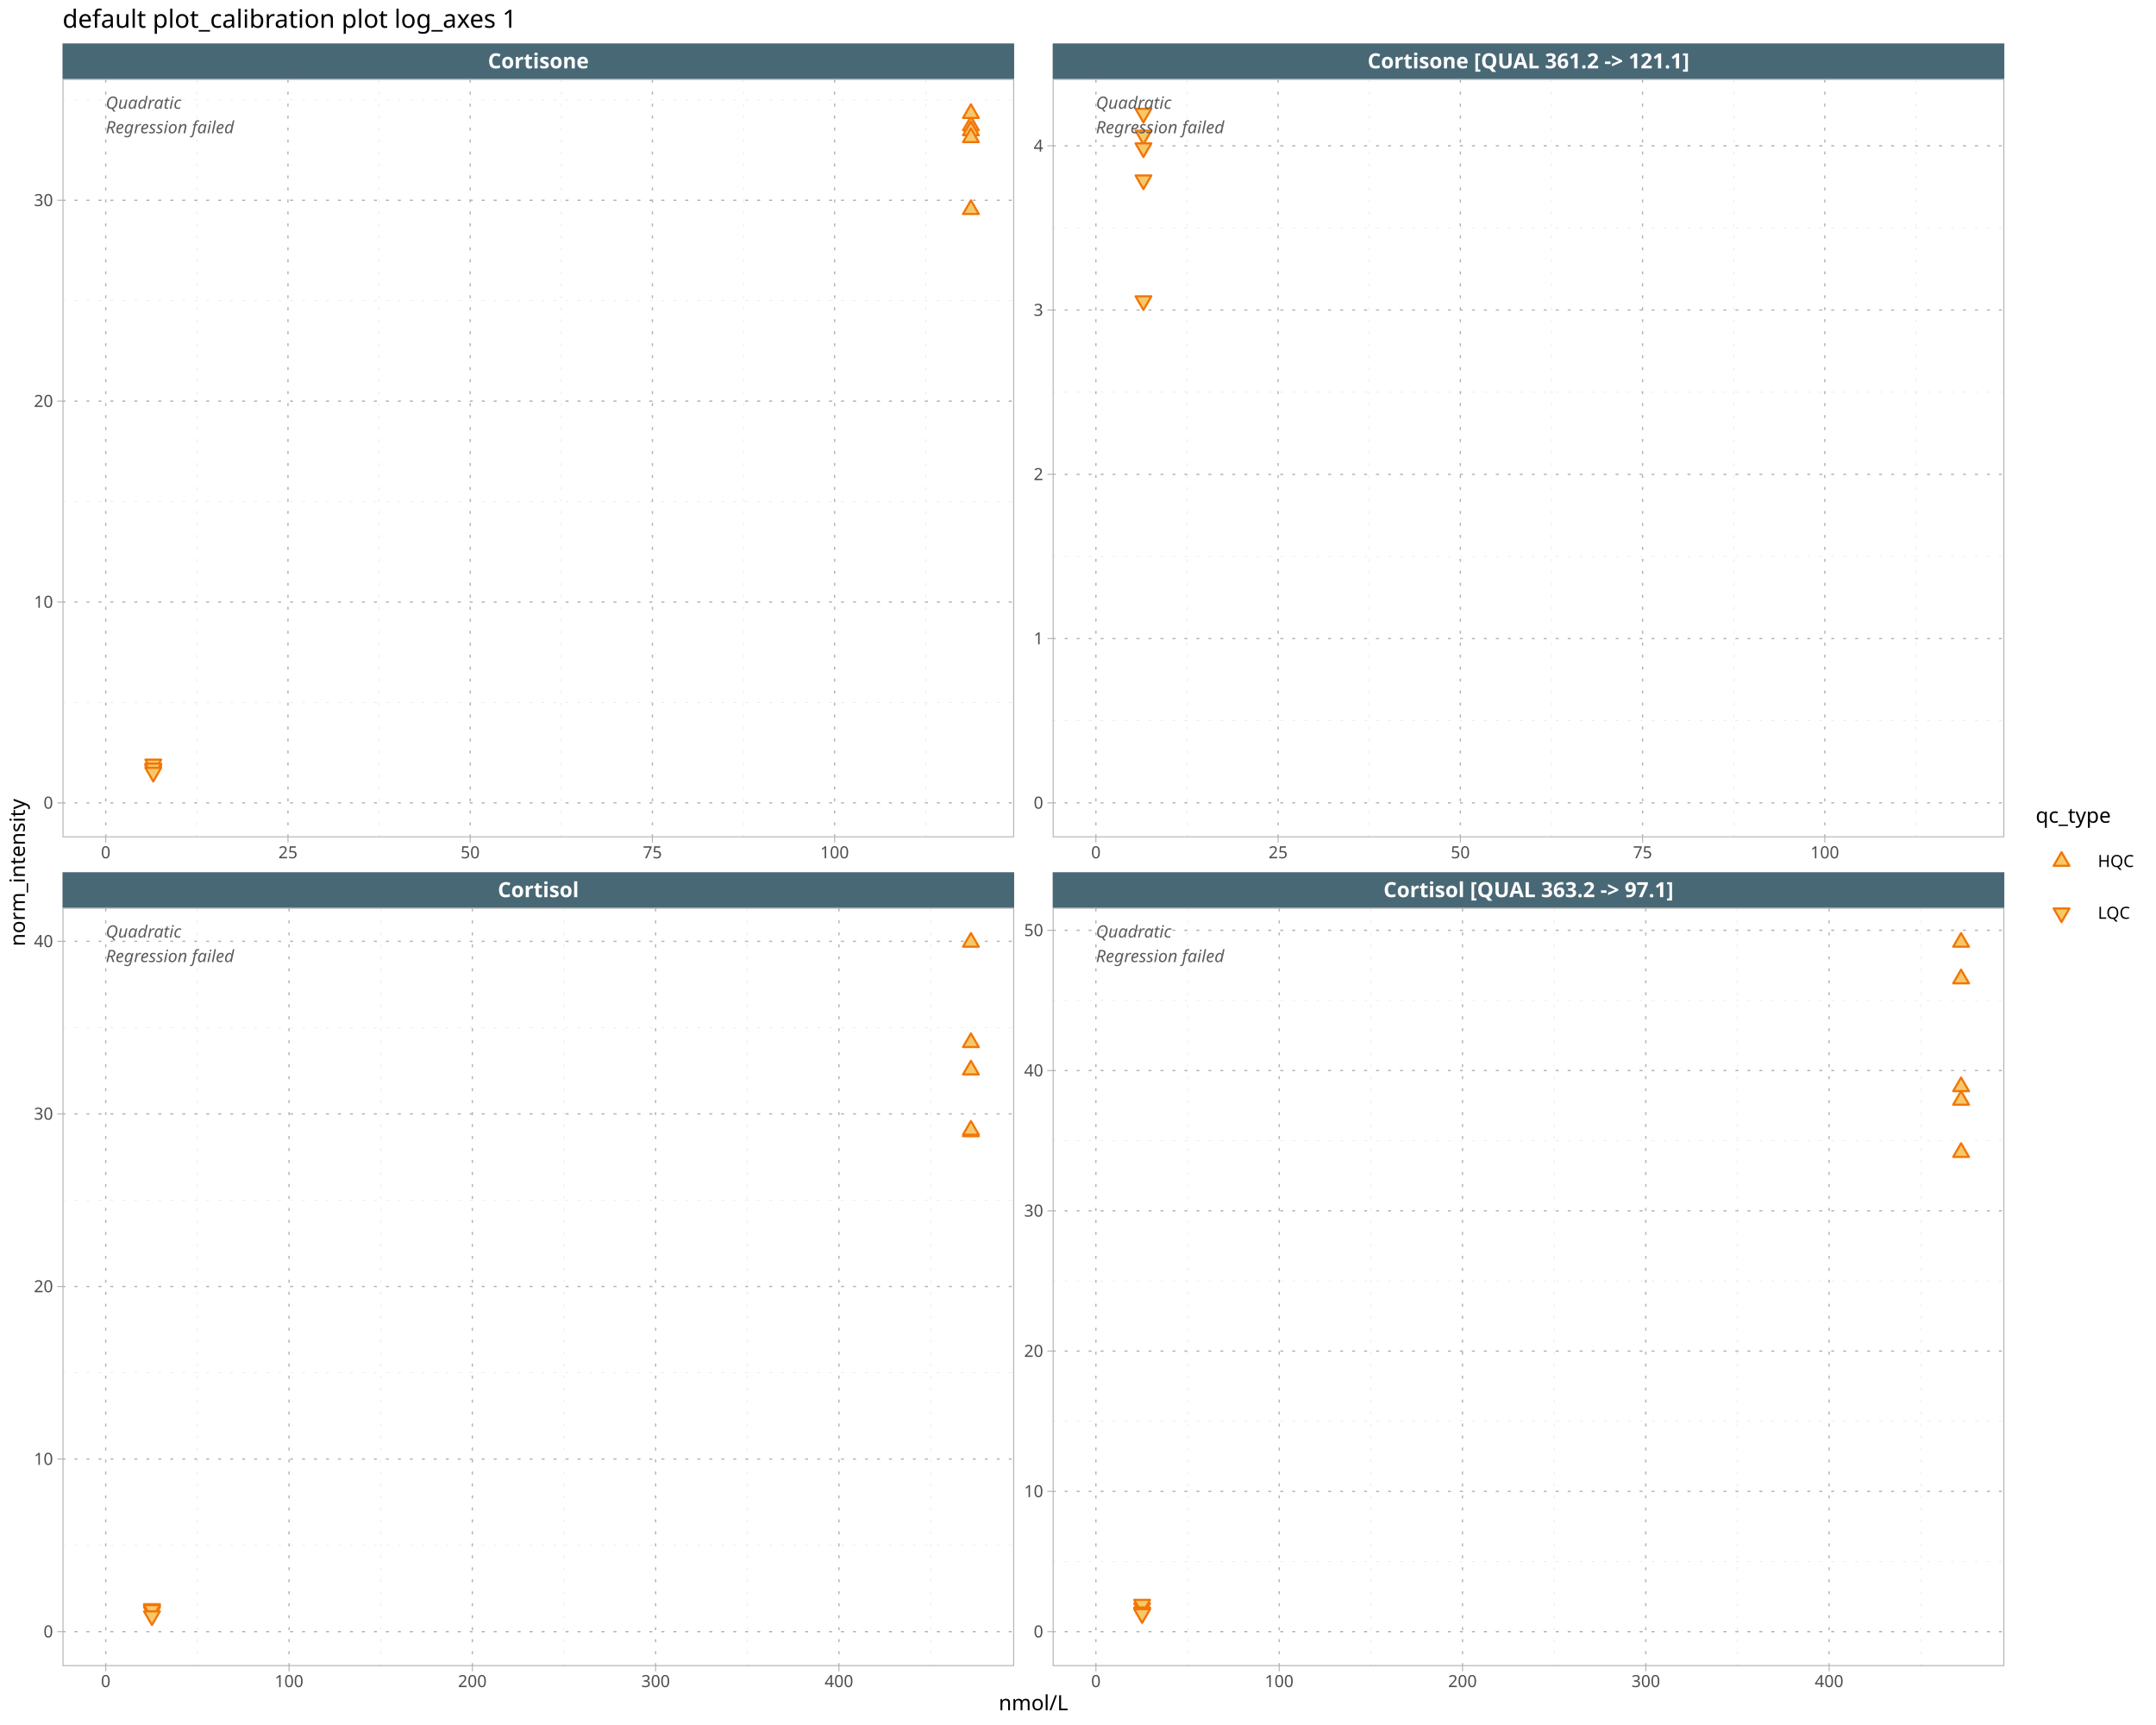
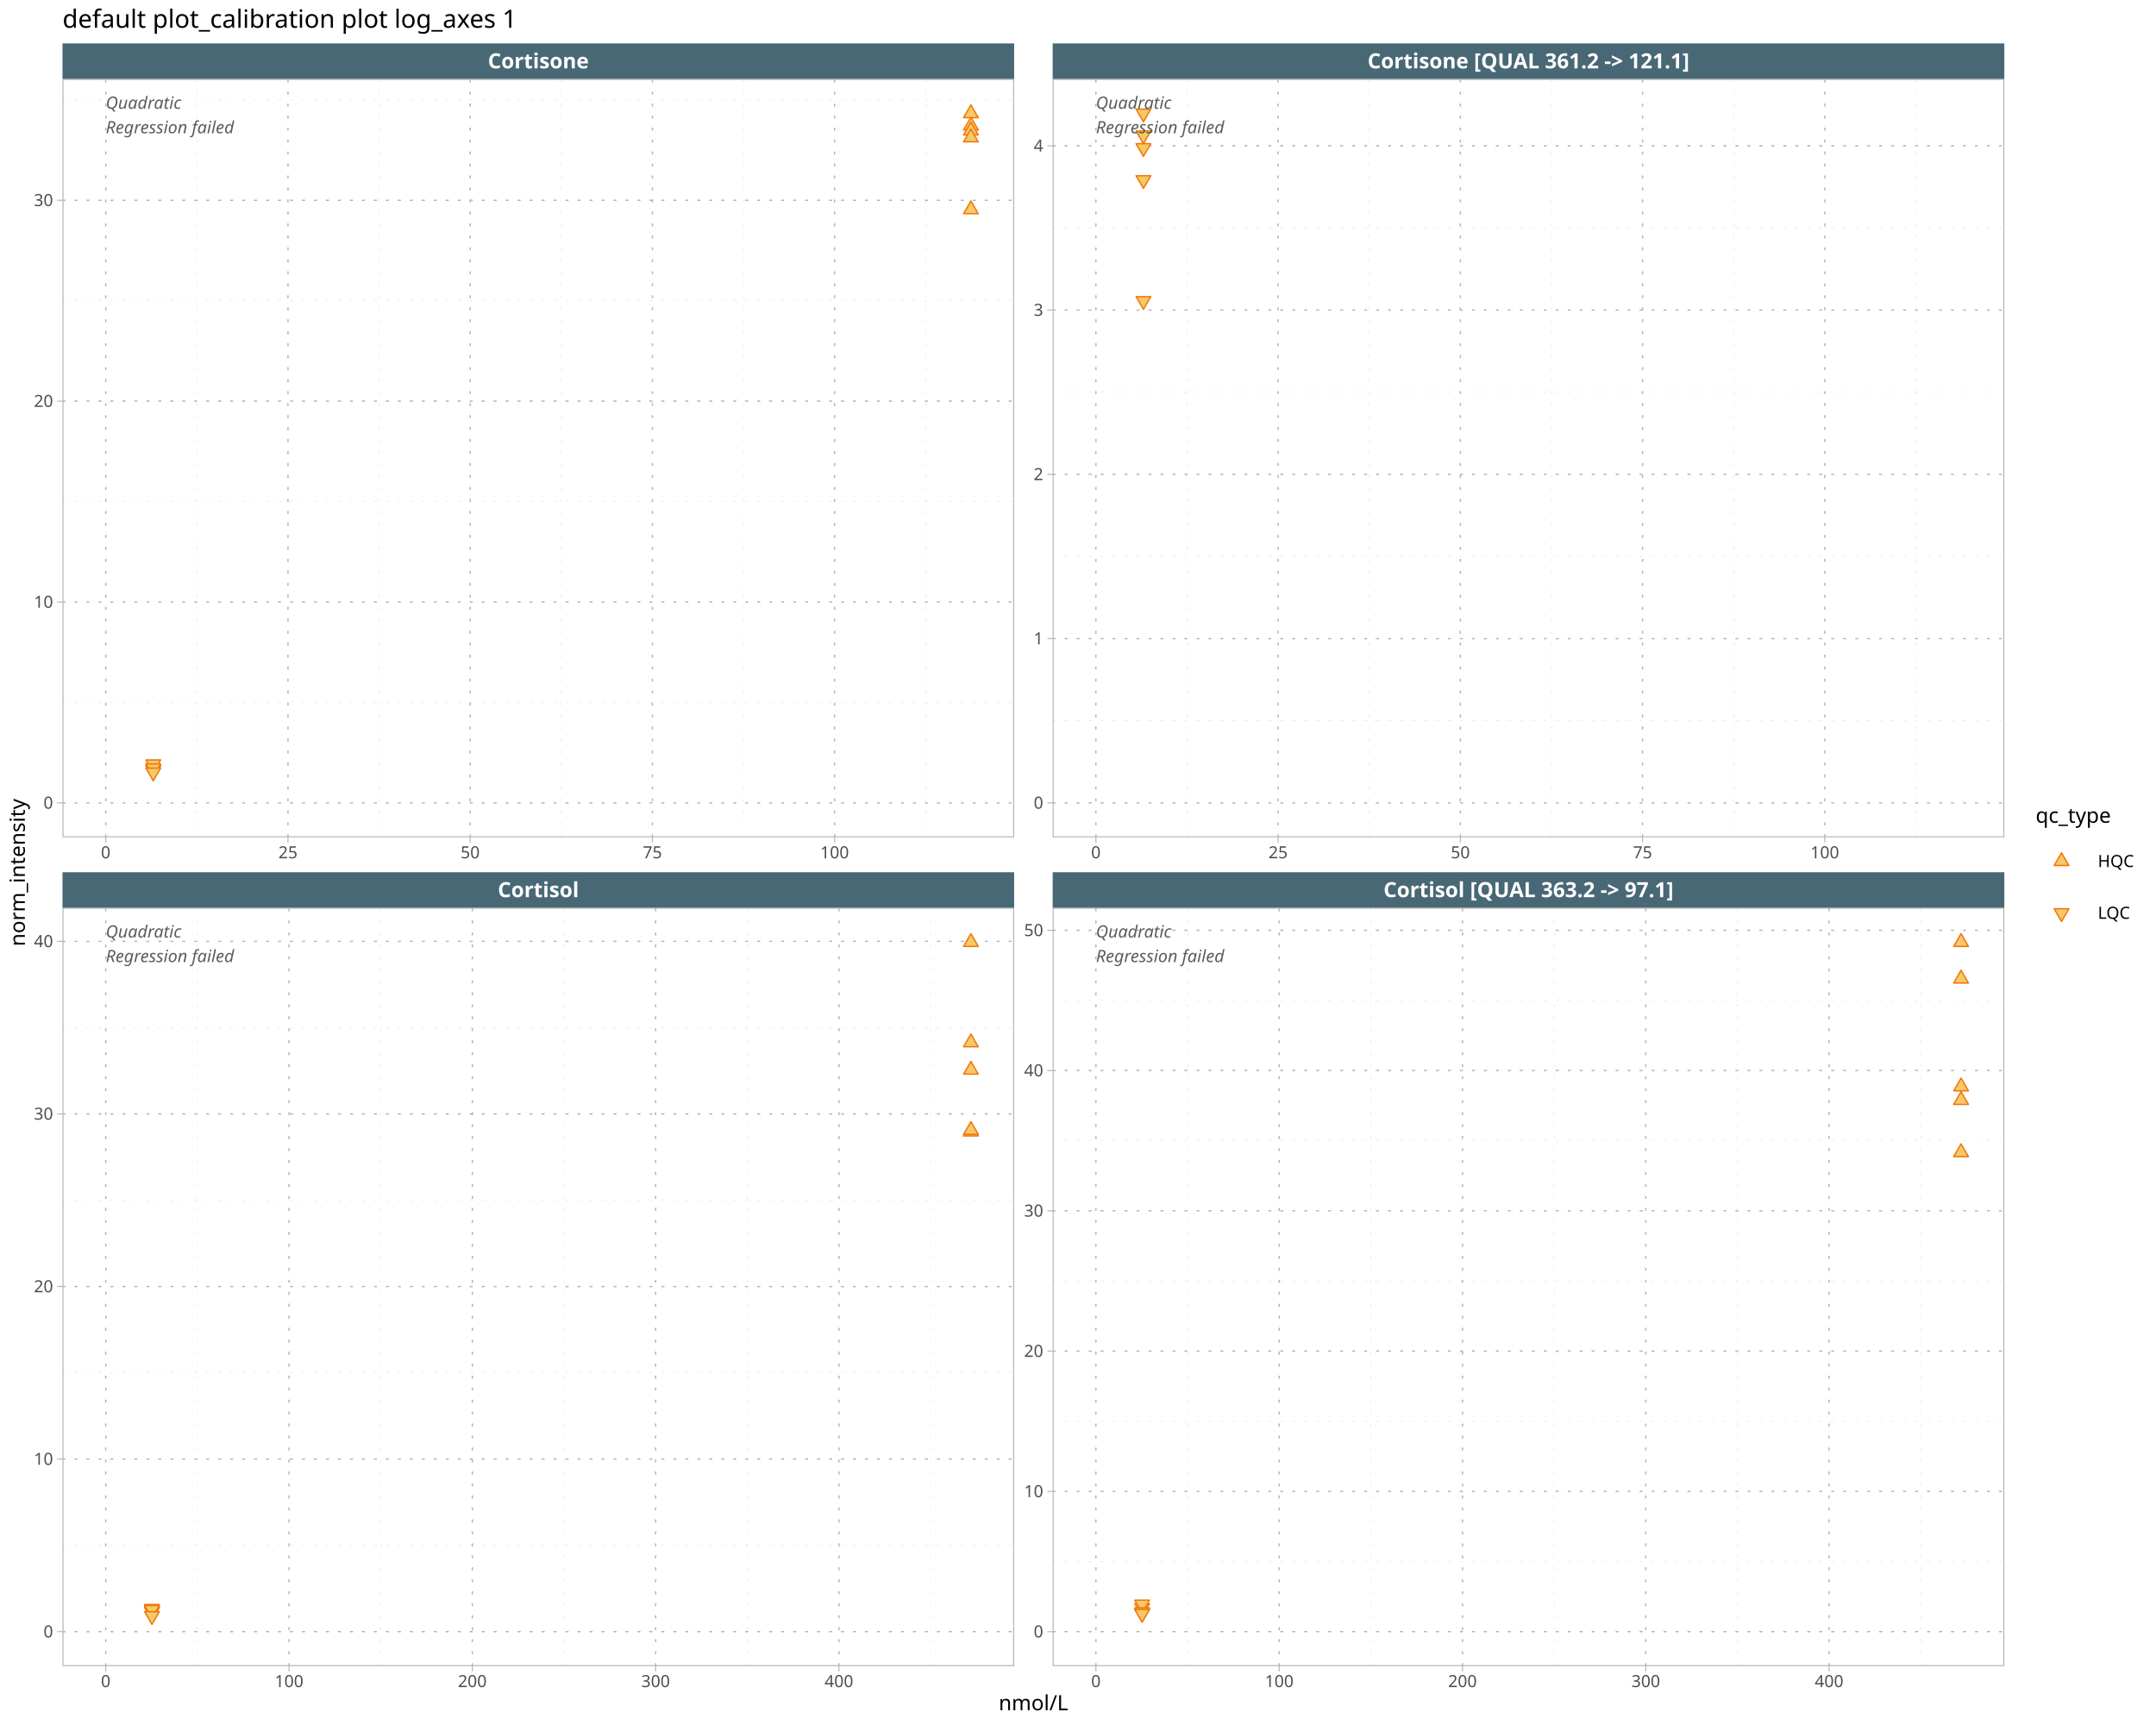
<svg xmlns="http://www.w3.org/2000/svg" class="svglite" data-engine-version="2.0" width="720.00pt" height="576.00pt" viewBox="0 0 720.00 576.00">
  <defs>
    <style type="text/css">
    .svglite line, .svglite polyline, .svglite polygon, .svglite path, .svglite rect, .svglite circle {
      fill: none;
      stroke: #000000;
      stroke-linecap: round;
      stroke-linejoin: round;
      stroke-miterlimit: 10.00;
    }
  </style>
  </defs>
  <rect width="100%" height="100%" style="stroke: none; fill: #FFFFFF;" />
  <defs>
    <clipPath id="cpMC4wMHw3MjAuMDB8MC4wMHw1NzYuMDA=">
      <rect x="0.00" y="0.00" width="720.00" height="576.00" />
    </clipPath>
  </defs>
  <g clip-path="url(#cpMC4wMHw3MjAuMDB8MC4wMHw1NzYuMDA=)">
    <rect x="0.00" y="0.00" width="720.00" height="576.00" style="stroke-width: 0.68; stroke: #FFFFFF; fill: #FFFFFF;" />
  </g>
  <defs>
    <clipPath id="cpMjAuODd8MzM4LjY4fDI2LjM1fDI3OS42MA==">
      <rect x="20.87" y="26.35" width="317.81" height="253.25" />
    </clipPath>
  </defs>
  <g clip-path="url(#cpMjAuODd8MzM4LjY4fDI2LjM1fDI3OS42MA==)">
    <rect x="20.87" y="26.35" width="317.81" height="253.25" style="stroke-width: 0.68; stroke: none; fill: #FFFFFF;" />
    <polyline points="20.87,234.55 338.68,234.55 " style="stroke-width: 0.21; stroke: #E5E5E5; stroke-dasharray: 1.00,3.00; stroke-linecap: butt;" />
    <polyline points="20.87,167.48 338.68,167.48 " style="stroke-width: 0.21; stroke: #E5E5E5; stroke-dasharray: 1.00,3.00; stroke-linecap: butt;" />
    <polyline points="20.87,100.42 338.68,100.42 " style="stroke-width: 0.21; stroke: #E5E5E5; stroke-dasharray: 1.00,3.00; stroke-linecap: butt;" />
    <polyline points="20.87,33.35 338.68,33.35 " style="stroke-width: 0.21; stroke: #E5E5E5; stroke-dasharray: 1.00,3.00; stroke-linecap: butt;" />
    <polyline points="65.74,279.60 65.74,26.35 " style="stroke-width: 0.21; stroke: #E5E5E5; stroke-dasharray: 1.00,3.00; stroke-linecap: butt;" />
    <polyline points="126.59,279.60 126.59,26.35 " style="stroke-width: 0.21; stroke: #E5E5E5; stroke-dasharray: 1.00,3.00; stroke-linecap: butt;" />
    <polyline points="187.44,279.60 187.44,26.35 " style="stroke-width: 0.21; stroke: #E5E5E5; stroke-dasharray: 1.00,3.00; stroke-linecap: butt;" />
    <polyline points="248.29,279.60 248.29,26.35 " style="stroke-width: 0.21; stroke: #E5E5E5; stroke-dasharray: 1.00,3.00; stroke-linecap: butt;" />
    <polyline points="309.14,279.60 309.14,26.35 " style="stroke-width: 0.21; stroke: #E5E5E5; stroke-dasharray: 1.00,3.00; stroke-linecap: butt;" />
    <polyline points="20.87,268.09 338.68,268.09 " style="stroke-width: 0.43; stroke: #B3B3B3; stroke-dasharray: 1.00,3.00; stroke-linecap: butt;" />
    <polyline points="20.87,201.02 338.68,201.02 " style="stroke-width: 0.43; stroke: #B3B3B3; stroke-dasharray: 1.00,3.00; stroke-linecap: butt;" />
    <polyline points="20.87,133.95 338.68,133.95 " style="stroke-width: 0.43; stroke: #B3B3B3; stroke-dasharray: 1.00,3.00; stroke-linecap: butt;" />
    <polyline points="20.87,66.88 338.68,66.88 " style="stroke-width: 0.43; stroke: #B3B3B3; stroke-dasharray: 1.00,3.00; stroke-linecap: butt;" />
    <polyline points="35.31,279.60 35.31,26.35 " style="stroke-width: 0.43; stroke: #B3B3B3; stroke-dasharray: 1.00,3.00; stroke-linecap: butt;" />
    <polyline points="96.17,279.60 96.17,26.35 " style="stroke-width: 0.43; stroke: #B3B3B3; stroke-dasharray: 1.00,3.00; stroke-linecap: butt;" />
    <polyline points="157.02,279.60 157.02,26.35 " style="stroke-width: 0.43; stroke: #B3B3B3; stroke-dasharray: 1.00,3.00; stroke-linecap: butt;" />
    <polyline points="217.87,279.60 217.87,26.35 " style="stroke-width: 0.43; stroke: #B3B3B3; stroke-dasharray: 1.00,3.00; stroke-linecap: butt;" />
    <polyline points="278.72,279.60 278.72,26.35 " style="stroke-width: 0.43; stroke: #B3B3B3; stroke-dasharray: 1.00,3.00; stroke-linecap: butt;" />
-     <polygon points="324.24,38.93 326.87,43.49 321.60,43.49 " style="stroke-width: 0.71; stroke: #F27507; fill: #F5C969;" />
-     <polygon points="324.24,66.90 326.87,71.46 321.60,71.46 " style="stroke-width: 0.71; stroke: #F27507; fill: #F5C969;" />
-     <polygon points="324.24,34.82 326.87,39.38 321.60,39.38 " style="stroke-width: 0.71; stroke: #F27507; fill: #F5C969;" />
-     <polygon points="324.24,40.59 326.87,45.15 321.60,45.15 " style="stroke-width: 0.71; stroke: #F27507; fill: #F5C969;" />
-     <polygon points="324.24,42.89 326.87,47.45 321.60,47.45 " style="stroke-width: 0.71; stroke: #F27507; fill: #F5C969;" />
-     <polygon points="51.18,260.16 53.82,255.60 48.55,255.60 " style="stroke-width: 0.71; stroke: #F27507; fill: #F5C969;" />
-     <polygon points="51.18,259.82 53.82,255.26 48.55,255.26 " style="stroke-width: 0.71; stroke: #F27507; fill: #F5C969;" />
-     <polygon points="51.18,258.21 53.82,253.65 48.55,253.65 " style="stroke-width: 0.71; stroke: #F27507; fill: #F5C969;" />
-     <polygon points="51.18,259.54 53.82,254.98 48.55,254.98 " style="stroke-width: 0.71; stroke: #F27507; fill: #F5C969;" />
-     <polygon points="51.18,260.94 53.82,256.38 48.55,256.38 " style="stroke-width: 0.71; stroke: #F27507; fill: #F5C969;" />
+     <polygon points="324.24,39.13 326.69,43.39 321.78,43.39 " style="stroke-width: 0.45; stroke: #F27507; fill: #F5C969;" />
+     <polygon points="324.24,67.10 326.69,71.36 321.78,71.36 " style="stroke-width: 0.45; stroke: #F27507; fill: #F5C969;" />
+     <polygon points="324.24,35.02 326.69,39.28 321.78,39.28 " style="stroke-width: 0.45; stroke: #F27507; fill: #F5C969;" />
+     <polygon points="324.24,40.79 326.69,45.05 321.78,45.05 " style="stroke-width: 0.45; stroke: #F27507; fill: #F5C969;" />
+     <polygon points="324.24,43.09 326.69,47.35 321.78,47.35 " style="stroke-width: 0.45; stroke: #F27507; fill: #F5C969;" />
+     <polygon points="51.18,259.96 53.64,255.70 48.73,255.70 " style="stroke-width: 0.45; stroke: #F27507; fill: #F5C969;" />
+     <polygon points="51.18,259.62 53.64,255.36 48.73,255.36 " style="stroke-width: 0.45; stroke: #F27507; fill: #F5C969;" />
+     <polygon points="51.18,258.01 53.64,253.75 48.73,253.75 " style="stroke-width: 0.45; stroke: #F27507; fill: #F5C969;" />
+     <polygon points="51.18,259.34 53.64,255.08 48.73,255.08 " style="stroke-width: 0.45; stroke: #F27507; fill: #F5C969;" />
+     <polygon points="51.18,260.74 53.64,256.48 48.73,256.48 " style="stroke-width: 0.45; stroke: #F27507; fill: #F5C969;" />
    <text x="35.31" y="36.32" style="font-size: 5.69px; font-style: italic; fill: #5C5C5C; font-family: sans;" textLength="24.68px" lengthAdjust="spacingAndGlyphs">Quadratic</text>
    <text x="35.31" y="44.51" style="font-size: 5.69px; font-style: italic; fill: #5C5C5C; font-family: sans;" textLength="43.97px" lengthAdjust="spacingAndGlyphs">Regression failed</text>
    <rect x="20.87" y="26.35" width="317.81" height="253.25" style="stroke-width: 0.68; stroke: #B3B3B3;" />
  </g>
  <g clip-path="url(#cpMC4wMHw3MjAuMDB8MC4wMHw1NzYuMDA=)">
</g>
  <defs>
    <clipPath id="cpMzUxLjU0fDY2OS4zNXwyNi4zNXwyNzkuNjA=">
      <rect x="351.54" y="26.35" width="317.81" height="253.25" />
    </clipPath>
  </defs>
  <g clip-path="url(#cpMzUxLjU0fDY2OS4zNXwyNi4zNXwyNzkuNjA=)">
    <rect x="351.54" y="26.35" width="317.81" height="253.25" style="stroke-width: 0.68; stroke: none; fill: #FFFFFF;" />
    <polyline points="351.54,240.66 669.35,240.66 " style="stroke-width: 0.21; stroke: #E5E5E5; stroke-dasharray: 1.00,3.00; stroke-linecap: butt;" />
    <polyline points="351.54,185.81 669.35,185.81 " style="stroke-width: 0.21; stroke: #E5E5E5; stroke-dasharray: 1.00,3.00; stroke-linecap: butt;" />
    <polyline points="351.54,130.96 669.35,130.96 " style="stroke-width: 0.21; stroke: #E5E5E5; stroke-dasharray: 1.00,3.00; stroke-linecap: butt;" />
    <polyline points="351.54,76.11 669.35,76.11 " style="stroke-width: 0.21; stroke: #E5E5E5; stroke-dasharray: 1.00,3.00; stroke-linecap: butt;" />
    <polyline points="396.41,279.60 396.41,26.35 " style="stroke-width: 0.21; stroke: #E5E5E5; stroke-dasharray: 1.00,3.00; stroke-linecap: butt;" />
    <polyline points="457.26,279.60 457.26,26.35 " style="stroke-width: 0.21; stroke: #E5E5E5; stroke-dasharray: 1.00,3.00; stroke-linecap: butt;" />
    <polyline points="518.11,279.60 518.11,26.35 " style="stroke-width: 0.21; stroke: #E5E5E5; stroke-dasharray: 1.00,3.00; stroke-linecap: butt;" />
    <polyline points="578.96,279.60 578.96,26.35 " style="stroke-width: 0.21; stroke: #E5E5E5; stroke-dasharray: 1.00,3.00; stroke-linecap: butt;" />
    <polyline points="639.81,279.60 639.81,26.35 " style="stroke-width: 0.21; stroke: #E5E5E5; stroke-dasharray: 1.00,3.00; stroke-linecap: butt;" />
    <polyline points="351.54,268.09 669.35,268.09 " style="stroke-width: 0.43; stroke: #B3B3B3; stroke-dasharray: 1.00,3.00; stroke-linecap: butt;" />
    <polyline points="351.54,213.24 669.35,213.24 " style="stroke-width: 0.43; stroke: #B3B3B3; stroke-dasharray: 1.00,3.00; stroke-linecap: butt;" />
    <polyline points="351.54,158.38 669.35,158.38 " style="stroke-width: 0.43; stroke: #B3B3B3; stroke-dasharray: 1.00,3.00; stroke-linecap: butt;" />
    <polyline points="351.54,103.53 669.35,103.53 " style="stroke-width: 0.43; stroke: #B3B3B3; stroke-dasharray: 1.00,3.00; stroke-linecap: butt;" />
    <polyline points="351.54,48.68 669.35,48.68 " style="stroke-width: 0.43; stroke: #B3B3B3; stroke-dasharray: 1.00,3.00; stroke-linecap: butt;" />
    <polyline points="365.98,279.60 365.98,26.35 " style="stroke-width: 0.43; stroke: #B3B3B3; stroke-dasharray: 1.00,3.00; stroke-linecap: butt;" />
    <polyline points="426.83,279.60 426.83,26.35 " style="stroke-width: 0.43; stroke: #B3B3B3; stroke-dasharray: 1.00,3.00; stroke-linecap: butt;" />
    <polyline points="487.68,279.60 487.68,26.35 " style="stroke-width: 0.43; stroke: #B3B3B3; stroke-dasharray: 1.00,3.00; stroke-linecap: butt;" />
    <polyline points="548.54,279.60 548.54,26.35 " style="stroke-width: 0.43; stroke: #B3B3B3; stroke-dasharray: 1.00,3.00; stroke-linecap: butt;" />
    <polyline points="609.39,279.60 609.39,26.35 " style="stroke-width: 0.43; stroke: #B3B3B3; stroke-dasharray: 1.00,3.00; stroke-linecap: butt;" />
-     <polygon points="381.85,48.19 384.49,43.63 379.22,43.63 " style="stroke-width: 0.71; stroke: #F27507; fill: #F5C969;" />
-     <polygon points="381.85,103.51 384.49,98.95 379.22,98.95 " style="stroke-width: 0.71; stroke: #F27507; fill: #F5C969;" />
-     <polygon points="381.85,52.43 384.49,47.88 379.22,47.88 " style="stroke-width: 0.71; stroke: #F27507; fill: #F5C969;" />
-     <polygon points="381.85,40.90 384.49,36.34 379.22,36.34 " style="stroke-width: 0.71; stroke: #F27507; fill: #F5C969;" />
-     <polygon points="381.85,63.14 384.49,58.58 379.22,58.58 " style="stroke-width: 0.71; stroke: #F27507; fill: #F5C969;" />
+     <polygon points="381.85,47.99 384.31,43.73 379.39,43.73 " style="stroke-width: 0.45; stroke: #F27507; fill: #F5C969;" />
+     <polygon points="381.85,103.31 384.31,99.05 379.39,99.05 " style="stroke-width: 0.45; stroke: #F27507; fill: #F5C969;" />
+     <polygon points="381.85,52.23 384.31,47.98 379.39,47.98 " style="stroke-width: 0.45; stroke: #F27507; fill: #F5C969;" />
+     <polygon points="381.85,40.70 384.31,36.44 379.39,36.44 " style="stroke-width: 0.45; stroke: #F27507; fill: #F5C969;" />
+     <polygon points="381.85,62.94 384.31,58.68 379.39,58.68 " style="stroke-width: 0.45; stroke: #F27507; fill: #F5C969;" />
    <text x="365.98" y="36.32" style="font-size: 5.69px; font-style: italic; fill: #5C5C5C; font-family: sans;" textLength="24.68px" lengthAdjust="spacingAndGlyphs">Quadratic</text>
    <text x="365.98" y="44.51" style="font-size: 5.69px; font-style: italic; fill: #5C5C5C; font-family: sans;" textLength="43.97px" lengthAdjust="spacingAndGlyphs">Regression failed</text>
    <rect x="351.54" y="26.35" width="317.81" height="253.25" style="stroke-width: 0.68; stroke: #B3B3B3;" />
  </g>
  <g clip-path="url(#cpMC4wMHw3MjAuMDB8MC4wMHw1NzYuMDA=)">
</g>
  <defs>
    <clipPath id="cpMjAuODd8MzM4LjY4fDMwMy4wOXw1NTYuMzQ=">
      <rect x="20.87" y="303.09" width="317.81" height="253.25" />
    </clipPath>
  </defs>
  <g clip-path="url(#cpMjAuODd8MzM4LjY4fDMwMy4wOXw1NTYuMzQ=)">
    <rect x="20.87" y="303.09" width="317.81" height="253.25" style="stroke-width: 0.68; stroke: none; fill: #FFFFFF;" />
    <polyline points="20.87,516.02 338.68,516.02 " style="stroke-width: 0.21; stroke: #E5E5E5; stroke-dasharray: 1.00,3.00; stroke-linecap: butt;" />
    <polyline points="20.87,458.39 338.68,458.39 " style="stroke-width: 0.21; stroke: #E5E5E5; stroke-dasharray: 1.00,3.00; stroke-linecap: butt;" />
    <polyline points="20.87,400.76 338.68,400.76 " style="stroke-width: 0.21; stroke: #E5E5E5; stroke-dasharray: 1.00,3.00; stroke-linecap: butt;" />
    <polyline points="20.87,343.13 338.68,343.13 " style="stroke-width: 0.21; stroke: #E5E5E5; stroke-dasharray: 1.00,3.00; stroke-linecap: butt;" />
    <polyline points="65.92,556.34 65.92,303.09 " style="stroke-width: 0.21; stroke: #E5E5E5; stroke-dasharray: 1.00,3.00; stroke-linecap: butt;" />
    <polyline points="127.13,556.34 127.13,303.09 " style="stroke-width: 0.21; stroke: #E5E5E5; stroke-dasharray: 1.00,3.00; stroke-linecap: butt;" />
    <polyline points="188.34,556.34 188.34,303.09 " style="stroke-width: 0.21; stroke: #E5E5E5; stroke-dasharray: 1.00,3.00; stroke-linecap: butt;" />
    <polyline points="249.56,556.34 249.56,303.09 " style="stroke-width: 0.21; stroke: #E5E5E5; stroke-dasharray: 1.00,3.00; stroke-linecap: butt;" />
    <polyline points="310.77,556.34 310.77,303.09 " style="stroke-width: 0.21; stroke: #E5E5E5; stroke-dasharray: 1.00,3.00; stroke-linecap: butt;" />
    <polyline points="20.87,544.83 338.68,544.83 " style="stroke-width: 0.43; stroke: #B3B3B3; stroke-dasharray: 1.00,3.00; stroke-linecap: butt;" />
    <polyline points="20.87,487.20 338.68,487.20 " style="stroke-width: 0.43; stroke: #B3B3B3; stroke-dasharray: 1.00,3.00; stroke-linecap: butt;" />
    <polyline points="20.87,429.58 338.68,429.58 " style="stroke-width: 0.43; stroke: #B3B3B3; stroke-dasharray: 1.00,3.00; stroke-linecap: butt;" />
    <polyline points="20.87,371.95 338.68,371.95 " style="stroke-width: 0.43; stroke: #B3B3B3; stroke-dasharray: 1.00,3.00; stroke-linecap: butt;" />
    <polyline points="20.87,314.32 338.68,314.32 " style="stroke-width: 0.43; stroke: #B3B3B3; stroke-dasharray: 1.00,3.00; stroke-linecap: butt;" />
    <polyline points="35.31,556.34 35.31,303.09 " style="stroke-width: 0.43; stroke: #B3B3B3; stroke-dasharray: 1.00,3.00; stroke-linecap: butt;" />
    <polyline points="96.53,556.34 96.53,303.09 " style="stroke-width: 0.43; stroke: #B3B3B3; stroke-dasharray: 1.00,3.00; stroke-linecap: butt;" />
    <polyline points="157.74,556.34 157.74,303.09 " style="stroke-width: 0.43; stroke: #B3B3B3; stroke-dasharray: 1.00,3.00; stroke-linecap: butt;" />
    <polyline points="218.95,556.34 218.95,303.09 " style="stroke-width: 0.43; stroke: #B3B3B3; stroke-dasharray: 1.00,3.00; stroke-linecap: butt;" />
    <polyline points="280.16,556.34 280.16,303.09 " style="stroke-width: 0.43; stroke: #B3B3B3; stroke-dasharray: 1.00,3.00; stroke-linecap: butt;" />
-     <polygon points="324.24,311.56 326.87,316.12 321.60,316.12 " style="stroke-width: 0.71; stroke: #F27507; fill: #F5C969;" />
-     <polygon points="324.24,354.21 326.87,358.77 321.60,358.77 " style="stroke-width: 0.71; stroke: #F27507; fill: #F5C969;" />
-     <polygon points="324.24,374.84 326.87,379.40 321.60,379.40 " style="stroke-width: 0.71; stroke: #F27507; fill: #F5C969;" />
-     <polygon points="324.24,345.07 326.87,349.63 321.60,349.63 " style="stroke-width: 0.71; stroke: #F27507; fill: #F5C969;" />
-     <polygon points="324.24,374.32 326.87,378.88 321.60,378.88 " style="stroke-width: 0.71; stroke: #F27507; fill: #F5C969;" />
-     <polygon points="50.75,541.26 53.38,536.70 48.11,536.70 " style="stroke-width: 0.71; stroke: #F27507; fill: #F5C969;" />
-     <polygon points="50.75,540.84 53.38,536.28 48.11,536.28 " style="stroke-width: 0.71; stroke: #F27507; fill: #F5C969;" />
-     <polygon points="50.75,540.22 53.38,535.66 48.11,535.66 " style="stroke-width: 0.71; stroke: #F27507; fill: #F5C969;" />
-     <polygon points="50.75,540.54 53.38,535.98 48.11,535.98 " style="stroke-width: 0.71; stroke: #F27507; fill: #F5C969;" />
-     <polygon points="50.75,542.62 53.38,538.06 48.11,538.06 " style="stroke-width: 0.71; stroke: #F27507; fill: #F5C969;" />
+     <polygon points="324.24,311.76 326.69,316.02 321.78,316.02 " style="stroke-width: 0.45; stroke: #F27507; fill: #F5C969;" />
+     <polygon points="324.24,354.41 326.69,358.67 321.78,358.67 " style="stroke-width: 0.45; stroke: #F27507; fill: #F5C969;" />
+     <polygon points="324.24,375.04 326.69,379.30 321.78,379.30 " style="stroke-width: 0.45; stroke: #F27507; fill: #F5C969;" />
+     <polygon points="324.24,345.27 326.69,349.53 321.78,349.53 " style="stroke-width: 0.45; stroke: #F27507; fill: #F5C969;" />
+     <polygon points="324.24,374.52 326.69,378.78 321.78,378.78 " style="stroke-width: 0.45; stroke: #F27507; fill: #F5C969;" />
+     <polygon points="50.75,541.05 53.21,536.80 48.29,536.80 " style="stroke-width: 0.45; stroke: #F27507; fill: #F5C969;" />
+     <polygon points="50.75,540.64 53.21,536.38 48.29,536.38 " style="stroke-width: 0.45; stroke: #F27507; fill: #F5C969;" />
+     <polygon points="50.75,540.02 53.21,535.76 48.29,535.76 " style="stroke-width: 0.45; stroke: #F27507; fill: #F5C969;" />
+     <polygon points="50.75,540.34 53.21,536.08 48.29,536.08 " style="stroke-width: 0.45; stroke: #F27507; fill: #F5C969;" />
+     <polygon points="50.75,542.42 53.21,538.16 48.29,538.16 " style="stroke-width: 0.45; stroke: #F27507; fill: #F5C969;" />
    <text x="35.31" y="313.06" style="font-size: 5.69px; font-style: italic; fill: #5C5C5C; font-family: sans;" textLength="24.68px" lengthAdjust="spacingAndGlyphs">Quadratic</text>
    <text x="35.31" y="321.26" style="font-size: 5.69px; font-style: italic; fill: #5C5C5C; font-family: sans;" textLength="43.97px" lengthAdjust="spacingAndGlyphs">Regression failed</text>
    <rect x="20.87" y="303.09" width="317.81" height="253.25" style="stroke-width: 0.68; stroke: #B3B3B3;" />
  </g>
  <g clip-path="url(#cpMC4wMHw3MjAuMDB8MC4wMHw1NzYuMDA=)">
</g>
  <defs>
    <clipPath id="cpMzUxLjU0fDY2OS4zNXwzMDMuMDl8NTU2LjM0">
      <rect x="351.54" y="303.09" width="317.81" height="253.25" />
    </clipPath>
  </defs>
  <g clip-path="url(#cpMzUxLjU0fDY2OS4zNXwzMDMuMDl8NTU2LjM0)">
    <rect x="351.54" y="303.09" width="317.81" height="253.25" style="stroke-width: 0.68; stroke: none; fill: #FFFFFF;" />
    <polyline points="351.54,521.41 669.35,521.41 " style="stroke-width: 0.21; stroke: #E5E5E5; stroke-dasharray: 1.00,3.00; stroke-linecap: butt;" />
    <polyline points="351.54,474.57 669.35,474.57 " style="stroke-width: 0.21; stroke: #E5E5E5; stroke-dasharray: 1.00,3.00; stroke-linecap: butt;" />
    <polyline points="351.54,427.73 669.35,427.73 " style="stroke-width: 0.21; stroke: #E5E5E5; stroke-dasharray: 1.00,3.00; stroke-linecap: butt;" />
    <polyline points="351.54,380.89 669.35,380.89 " style="stroke-width: 0.21; stroke: #E5E5E5; stroke-dasharray: 1.00,3.00; stroke-linecap: butt;" />
    <polyline points="351.54,334.05 669.35,334.05 " style="stroke-width: 0.21; stroke: #E5E5E5; stroke-dasharray: 1.00,3.00; stroke-linecap: butt;" />
    <polyline points="396.59,556.34 396.59,303.09 " style="stroke-width: 0.21; stroke: #E5E5E5; stroke-dasharray: 1.00,3.00; stroke-linecap: butt;" />
    <polyline points="457.80,556.34 457.80,303.09 " style="stroke-width: 0.21; stroke: #E5E5E5; stroke-dasharray: 1.00,3.00; stroke-linecap: butt;" />
    <polyline points="519.01,556.34 519.01,303.09 " style="stroke-width: 0.21; stroke: #E5E5E5; stroke-dasharray: 1.00,3.00; stroke-linecap: butt;" />
    <polyline points="580.22,556.34 580.22,303.09 " style="stroke-width: 0.21; stroke: #E5E5E5; stroke-dasharray: 1.00,3.00; stroke-linecap: butt;" />
    <polyline points="641.44,556.34 641.44,303.09 " style="stroke-width: 0.21; stroke: #E5E5E5; stroke-dasharray: 1.00,3.00; stroke-linecap: butt;" />
    <polyline points="351.54,544.83 669.35,544.83 " style="stroke-width: 0.43; stroke: #B3B3B3; stroke-dasharray: 1.00,3.00; stroke-linecap: butt;" />
    <polyline points="351.54,497.99 669.35,497.99 " style="stroke-width: 0.43; stroke: #B3B3B3; stroke-dasharray: 1.00,3.00; stroke-linecap: butt;" />
    <polyline points="351.54,451.15 669.35,451.15 " style="stroke-width: 0.43; stroke: #B3B3B3; stroke-dasharray: 1.00,3.00; stroke-linecap: butt;" />
    <polyline points="351.54,404.31 669.35,404.31 " style="stroke-width: 0.43; stroke: #B3B3B3; stroke-dasharray: 1.00,3.00; stroke-linecap: butt;" />
    <polyline points="351.54,357.47 669.35,357.47 " style="stroke-width: 0.43; stroke: #B3B3B3; stroke-dasharray: 1.00,3.00; stroke-linecap: butt;" />
    <polyline points="351.54,310.63 669.35,310.63 " style="stroke-width: 0.43; stroke: #B3B3B3; stroke-dasharray: 1.00,3.00; stroke-linecap: butt;" />
    <polyline points="365.98,556.34 365.98,303.09 " style="stroke-width: 0.43; stroke: #B3B3B3; stroke-dasharray: 1.00,3.00; stroke-linecap: butt;" />
    <polyline points="427.19,556.34 427.19,303.09 " style="stroke-width: 0.43; stroke: #B3B3B3; stroke-dasharray: 1.00,3.00; stroke-linecap: butt;" />
    <polyline points="488.41,556.34 488.41,303.09 " style="stroke-width: 0.43; stroke: #B3B3B3; stroke-dasharray: 1.00,3.00; stroke-linecap: butt;" />
    <polyline points="549.62,556.34 549.62,303.09 " style="stroke-width: 0.43; stroke: #B3B3B3; stroke-dasharray: 1.00,3.00; stroke-linecap: butt;" />
    <polyline points="610.83,556.34 610.83,303.09 " style="stroke-width: 0.43; stroke: #B3B3B3; stroke-dasharray: 1.00,3.00; stroke-linecap: butt;" />
-     <polygon points="654.90,323.78 657.54,328.34 652.27,328.34 " style="stroke-width: 0.71; stroke: #F27507; fill: #F5C969;" />
-     <polygon points="654.90,359.79 657.54,364.35 652.27,364.35 " style="stroke-width: 0.71; stroke: #F27507; fill: #F5C969;" />
-     <polygon points="654.90,364.32 657.54,368.88 652.27,368.88 " style="stroke-width: 0.71; stroke: #F27507; fill: #F5C969;" />
-     <polygon points="654.90,311.56 657.54,316.12 652.27,316.12 " style="stroke-width: 0.71; stroke: #F27507; fill: #F5C969;" />
-     <polygon points="654.90,381.75 657.54,386.31 652.27,386.31 " style="stroke-width: 0.71; stroke: #F27507; fill: #F5C969;" />
-     <polygon points="381.41,541.71 384.05,537.15 378.78,537.15 " style="stroke-width: 0.71; stroke: #F27507; fill: #F5C969;" />
-     <polygon points="381.41,539.97 384.05,535.41 378.78,535.41 " style="stroke-width: 0.71; stroke: #F27507; fill: #F5C969;" />
-     <polygon points="381.41,538.77 384.05,534.21 378.78,534.21 " style="stroke-width: 0.71; stroke: #F27507; fill: #F5C969;" />
-     <polygon points="381.41,541.32 384.05,536.76 378.78,536.76 " style="stroke-width: 0.71; stroke: #F27507; fill: #F5C969;" />
-     <polygon points="381.41,541.89 384.05,537.33 378.78,537.33 " style="stroke-width: 0.71; stroke: #F27507; fill: #F5C969;" />
+     <polygon points="654.90,323.98 657.36,328.24 652.44,328.24 " style="stroke-width: 0.45; stroke: #F27507; fill: #F5C969;" />
+     <polygon points="654.90,359.99 657.36,364.25 652.44,364.25 " style="stroke-width: 0.45; stroke: #F27507; fill: #F5C969;" />
+     <polygon points="654.90,364.52 657.36,368.78 652.44,368.78 " style="stroke-width: 0.45; stroke: #F27507; fill: #F5C969;" />
+     <polygon points="654.90,311.76 657.36,316.02 652.44,316.02 " style="stroke-width: 0.45; stroke: #F27507; fill: #F5C969;" />
+     <polygon points="654.90,381.95 657.36,386.21 652.44,386.21 " style="stroke-width: 0.45; stroke: #F27507; fill: #F5C969;" />
+     <polygon points="381.41,541.51 383.87,537.25 378.95,537.25 " style="stroke-width: 0.45; stroke: #F27507; fill: #F5C969;" />
+     <polygon points="381.41,539.77 383.87,535.51 378.95,535.51 " style="stroke-width: 0.45; stroke: #F27507; fill: #F5C969;" />
+     <polygon points="381.41,538.57 383.87,534.31 378.95,534.31 " style="stroke-width: 0.45; stroke: #F27507; fill: #F5C969;" />
+     <polygon points="381.41,541.12 383.87,536.86 378.95,536.86 " style="stroke-width: 0.45; stroke: #F27507; fill: #F5C969;" />
+     <polygon points="381.41,541.69 383.87,537.43 378.95,537.43 " style="stroke-width: 0.45; stroke: #F27507; fill: #F5C969;" />
    <text x="365.98" y="313.06" style="font-size: 5.69px; font-style: italic; fill: #5C5C5C; font-family: sans;" textLength="24.68px" lengthAdjust="spacingAndGlyphs">Quadratic</text>
    <text x="365.98" y="321.26" style="font-size: 5.69px; font-style: italic; fill: #5C5C5C; font-family: sans;" textLength="43.97px" lengthAdjust="spacingAndGlyphs">Regression failed</text>
    <rect x="351.54" y="303.09" width="317.81" height="253.25" style="stroke-width: 0.68; stroke: #B3B3B3;" />
  </g>
  <g clip-path="url(#cpMC4wMHw3MjAuMDB8MC4wMHw1NzYuMDA=)">
</g>
  <defs>
    <clipPath id="cpMjAuODd8MzM4LjY4fDE0LjUwfDI2LjM1">
      <rect x="20.87" y="14.50" width="317.81" height="11.85" />
    </clipPath>
  </defs>
  <g clip-path="url(#cpMjAuODd8MzM4LjY4fDE0LjUwfDI2LjM1)">
    <rect x="20.87" y="14.50" width="317.81" height="11.85" style="stroke-width: 0; stroke: none; fill: #496875;" />
    <text x="179.78" y="22.83" text-anchor="middle" style="font-size: 7.00px; font-weight: bold; fill: #FFFFFF; font-family: sans;" textLength="29.96px" lengthAdjust="spacingAndGlyphs">Cortisone</text>
  </g>
  <g clip-path="url(#cpMC4wMHw3MjAuMDB8MC4wMHw1NzYuMDA=)">
</g>
  <defs>
    <clipPath id="cpMzUxLjU0fDY2OS4zNXwxNC41MHwyNi4zNQ==">
      <rect x="351.54" y="14.50" width="317.81" height="11.85" />
    </clipPath>
  </defs>
  <g clip-path="url(#cpMzUxLjU0fDY2OS4zNXwxNC41MHwyNi4zNQ==)">
    <rect x="351.54" y="14.50" width="317.81" height="11.85" style="stroke-width: 0; stroke: none; fill: #496875;" />
    <text x="510.44" y="22.83" text-anchor="middle" style="font-size: 7.00px; font-weight: bold; fill: #FFFFFF; font-family: sans;" textLength="102.16px" lengthAdjust="spacingAndGlyphs">Cortisone [QUAL 361.2 -&gt; 121.1]</text>
  </g>
  <g clip-path="url(#cpMC4wMHw3MjAuMDB8MC4wMHw1NzYuMDA=)">
</g>
  <defs>
    <clipPath id="cpMjAuODd8MzM4LjY4fDI5MS4yNHwzMDMuMDk=">
      <rect x="20.87" y="291.24" width="317.81" height="11.85" />
    </clipPath>
  </defs>
  <g clip-path="url(#cpMjAuODd8MzM4LjY4fDI5MS4yNHwzMDMuMDk=)">
    <rect x="20.87" y="291.24" width="317.81" height="11.85" style="stroke-width: 0; stroke: none; fill: #496875;" />
    <text x="179.78" y="299.58" text-anchor="middle" style="font-size: 7.00px; font-weight: bold; fill: #FFFFFF; font-family: sans;" textLength="23.73px" lengthAdjust="spacingAndGlyphs">Cortisol</text>
  </g>
  <g clip-path="url(#cpMC4wMHw3MjAuMDB8MC4wMHw1NzYuMDA=)">
</g>
  <defs>
    <clipPath id="cpMzUxLjU0fDY2OS4zNXwyOTEuMjR8MzAzLjA5">
      <rect x="351.54" y="291.24" width="317.81" height="11.85" />
    </clipPath>
  </defs>
  <g clip-path="url(#cpMzUxLjU0fDY2OS4zNXwyOTEuMjR8MzAzLjA5)">
    <rect x="351.54" y="291.24" width="317.81" height="11.85" style="stroke-width: 0; stroke: none; fill: #496875;" />
    <text x="510.44" y="299.58" text-anchor="middle" style="font-size: 7.00px; font-weight: bold; fill: #FFFFFF; font-family: sans;" textLength="92.03px" lengthAdjust="spacingAndGlyphs">Cortisol [QUAL 363.2 -&gt; 97.1]</text>
  </g>
  <g clip-path="url(#cpMC4wMHw3MjAuMDB8MC4wMHw1NzYuMDA=)">
    <polyline points="35.31,558.09 35.31,556.34 " style="stroke-width: 0.34; stroke: #B3B3B3; stroke-linecap: butt;" />
    <polyline points="96.53,558.09 96.53,556.34 " style="stroke-width: 0.34; stroke: #B3B3B3; stroke-linecap: butt;" />
    <polyline points="157.74,558.09 157.74,556.34 " style="stroke-width: 0.34; stroke: #B3B3B3; stroke-linecap: butt;" />
    <polyline points="218.95,558.09 218.95,556.34 " style="stroke-width: 0.34; stroke: #B3B3B3; stroke-linecap: butt;" />
    <polyline points="280.16,558.09 280.16,556.34 " style="stroke-width: 0.34; stroke: #B3B3B3; stroke-linecap: butt;" />
    <text x="35.31" y="563.34" text-anchor="middle" style="font-size: 5.60px; fill: #4D4D4D; font-family: sans;" textLength="3.11px" lengthAdjust="spacingAndGlyphs">0</text>
    <text x="96.53" y="563.34" text-anchor="middle" style="font-size: 5.60px; fill: #4D4D4D; font-family: sans;" textLength="9.34px" lengthAdjust="spacingAndGlyphs">100</text>
    <text x="157.74" y="563.34" text-anchor="middle" style="font-size: 5.60px; fill: #4D4D4D; font-family: sans;" textLength="9.34px" lengthAdjust="spacingAndGlyphs">200</text>
    <text x="218.95" y="563.34" text-anchor="middle" style="font-size: 5.60px; fill: #4D4D4D; font-family: sans;" textLength="9.34px" lengthAdjust="spacingAndGlyphs">300</text>
    <text x="280.16" y="563.34" text-anchor="middle" style="font-size: 5.60px; fill: #4D4D4D; font-family: sans;" textLength="9.34px" lengthAdjust="spacingAndGlyphs">400</text>
    <polyline points="365.98,558.09 365.98,556.34 " style="stroke-width: 0.34; stroke: #B3B3B3; stroke-linecap: butt;" />
    <polyline points="427.19,558.09 427.19,556.34 " style="stroke-width: 0.34; stroke: #B3B3B3; stroke-linecap: butt;" />
    <polyline points="488.41,558.09 488.41,556.34 " style="stroke-width: 0.34; stroke: #B3B3B3; stroke-linecap: butt;" />
    <polyline points="549.62,558.09 549.62,556.34 " style="stroke-width: 0.34; stroke: #B3B3B3; stroke-linecap: butt;" />
    <polyline points="610.83,558.09 610.83,556.34 " style="stroke-width: 0.34; stroke: #B3B3B3; stroke-linecap: butt;" />
    <text x="365.98" y="563.34" text-anchor="middle" style="font-size: 5.60px; fill: #4D4D4D; font-family: sans;" textLength="3.11px" lengthAdjust="spacingAndGlyphs">0</text>
    <text x="427.19" y="563.34" text-anchor="middle" style="font-size: 5.60px; fill: #4D4D4D; font-family: sans;" textLength="9.34px" lengthAdjust="spacingAndGlyphs">100</text>
    <text x="488.41" y="563.34" text-anchor="middle" style="font-size: 5.60px; fill: #4D4D4D; font-family: sans;" textLength="9.34px" lengthAdjust="spacingAndGlyphs">200</text>
    <text x="549.62" y="563.34" text-anchor="middle" style="font-size: 5.60px; fill: #4D4D4D; font-family: sans;" textLength="9.34px" lengthAdjust="spacingAndGlyphs">300</text>
    <text x="610.83" y="563.34" text-anchor="middle" style="font-size: 5.60px; fill: #4D4D4D; font-family: sans;" textLength="9.34px" lengthAdjust="spacingAndGlyphs">400</text>
    <polyline points="35.31,281.34 35.31,279.60 " style="stroke-width: 0.34; stroke: #B3B3B3; stroke-linecap: butt;" />
    <polyline points="96.17,281.34 96.17,279.60 " style="stroke-width: 0.34; stroke: #B3B3B3; stroke-linecap: butt;" />
    <polyline points="157.02,281.34 157.02,279.60 " style="stroke-width: 0.34; stroke: #B3B3B3; stroke-linecap: butt;" />
    <polyline points="217.87,281.34 217.87,279.60 " style="stroke-width: 0.34; stroke: #B3B3B3; stroke-linecap: butt;" />
    <polyline points="278.72,281.34 278.72,279.60 " style="stroke-width: 0.34; stroke: #B3B3B3; stroke-linecap: butt;" />
    <text x="35.31" y="286.59" text-anchor="middle" style="font-size: 5.60px; fill: #4D4D4D; font-family: sans;" textLength="3.11px" lengthAdjust="spacingAndGlyphs">0</text>
    <text x="96.17" y="286.59" text-anchor="middle" style="font-size: 5.60px; fill: #4D4D4D; font-family: sans;" textLength="6.23px" lengthAdjust="spacingAndGlyphs">25</text>
    <text x="157.02" y="286.59" text-anchor="middle" style="font-size: 5.60px; fill: #4D4D4D; font-family: sans;" textLength="6.23px" lengthAdjust="spacingAndGlyphs">50</text>
    <text x="217.87" y="286.59" text-anchor="middle" style="font-size: 5.60px; fill: #4D4D4D; font-family: sans;" textLength="6.23px" lengthAdjust="spacingAndGlyphs">75</text>
    <text x="278.72" y="286.59" text-anchor="middle" style="font-size: 5.60px; fill: #4D4D4D; font-family: sans;" textLength="9.34px" lengthAdjust="spacingAndGlyphs">100</text>
    <polyline points="365.98,281.34 365.98,279.60 " style="stroke-width: 0.34; stroke: #B3B3B3; stroke-linecap: butt;" />
    <polyline points="426.83,281.34 426.83,279.60 " style="stroke-width: 0.34; stroke: #B3B3B3; stroke-linecap: butt;" />
    <polyline points="487.68,281.34 487.68,279.60 " style="stroke-width: 0.34; stroke: #B3B3B3; stroke-linecap: butt;" />
    <polyline points="548.54,281.34 548.54,279.60 " style="stroke-width: 0.34; stroke: #B3B3B3; stroke-linecap: butt;" />
    <polyline points="609.39,281.34 609.39,279.60 " style="stroke-width: 0.34; stroke: #B3B3B3; stroke-linecap: butt;" />
    <text x="365.98" y="286.59" text-anchor="middle" style="font-size: 5.60px; fill: #4D4D4D; font-family: sans;" textLength="3.11px" lengthAdjust="spacingAndGlyphs">0</text>
    <text x="426.83" y="286.59" text-anchor="middle" style="font-size: 5.60px; fill: #4D4D4D; font-family: sans;" textLength="6.23px" lengthAdjust="spacingAndGlyphs">25</text>
    <text x="487.68" y="286.59" text-anchor="middle" style="font-size: 5.60px; fill: #4D4D4D; font-family: sans;" textLength="6.23px" lengthAdjust="spacingAndGlyphs">50</text>
    <text x="548.54" y="286.59" text-anchor="middle" style="font-size: 5.60px; fill: #4D4D4D; font-family: sans;" textLength="6.23px" lengthAdjust="spacingAndGlyphs">75</text>
    <text x="609.39" y="286.59" text-anchor="middle" style="font-size: 5.60px; fill: #4D4D4D; font-family: sans;" textLength="9.34px" lengthAdjust="spacingAndGlyphs">100</text>
    <text x="348.40" y="270.02" text-anchor="end" style="font-size: 5.60px; fill: #4D4D4D; font-family: sans;" textLength="3.11px" lengthAdjust="spacingAndGlyphs">0</text>
    <text x="348.40" y="215.16" text-anchor="end" style="font-size: 5.60px; fill: #4D4D4D; font-family: sans;" textLength="3.11px" lengthAdjust="spacingAndGlyphs">1</text>
    <text x="348.40" y="160.31" text-anchor="end" style="font-size: 5.60px; fill: #4D4D4D; font-family: sans;" textLength="3.11px" lengthAdjust="spacingAndGlyphs">2</text>
    <text x="348.40" y="105.46" text-anchor="end" style="font-size: 5.60px; fill: #4D4D4D; font-family: sans;" textLength="3.11px" lengthAdjust="spacingAndGlyphs">3</text>
    <text x="348.40" y="50.61" text-anchor="end" style="font-size: 5.60px; fill: #4D4D4D; font-family: sans;" textLength="3.11px" lengthAdjust="spacingAndGlyphs">4</text>
    <polyline points="349.79,268.09 351.54,268.09 " style="stroke-width: 0.34; stroke: #B3B3B3; stroke-linecap: butt;" />
    <polyline points="349.79,213.24 351.54,213.24 " style="stroke-width: 0.34; stroke: #B3B3B3; stroke-linecap: butt;" />
    <polyline points="349.79,158.38 351.54,158.38 " style="stroke-width: 0.34; stroke: #B3B3B3; stroke-linecap: butt;" />
    <polyline points="349.79,103.53 351.54,103.53 " style="stroke-width: 0.34; stroke: #B3B3B3; stroke-linecap: butt;" />
    <polyline points="349.79,48.68 351.54,48.68 " style="stroke-width: 0.34; stroke: #B3B3B3; stroke-linecap: butt;" />
    <text x="348.40" y="546.76" text-anchor="end" style="font-size: 5.60px; fill: #4D4D4D; font-family: sans;" textLength="3.11px" lengthAdjust="spacingAndGlyphs">0</text>
    <text x="348.40" y="499.92" text-anchor="end" style="font-size: 5.60px; fill: #4D4D4D; font-family: sans;" textLength="6.23px" lengthAdjust="spacingAndGlyphs">10</text>
    <text x="348.40" y="453.08" text-anchor="end" style="font-size: 5.60px; fill: #4D4D4D; font-family: sans;" textLength="6.23px" lengthAdjust="spacingAndGlyphs">20</text>
    <text x="348.40" y="406.24" text-anchor="end" style="font-size: 5.60px; fill: #4D4D4D; font-family: sans;" textLength="6.23px" lengthAdjust="spacingAndGlyphs">30</text>
    <text x="348.40" y="359.40" text-anchor="end" style="font-size: 5.60px; fill: #4D4D4D; font-family: sans;" textLength="6.23px" lengthAdjust="spacingAndGlyphs">40</text>
    <text x="348.40" y="312.56" text-anchor="end" style="font-size: 5.60px; fill: #4D4D4D; font-family: sans;" textLength="6.23px" lengthAdjust="spacingAndGlyphs">50</text>
    <polyline points="349.79,544.83 351.54,544.83 " style="stroke-width: 0.34; stroke: #B3B3B3; stroke-linecap: butt;" />
    <polyline points="349.79,497.99 351.54,497.99 " style="stroke-width: 0.34; stroke: #B3B3B3; stroke-linecap: butt;" />
    <polyline points="349.79,451.15 351.54,451.15 " style="stroke-width: 0.34; stroke: #B3B3B3; stroke-linecap: butt;" />
    <polyline points="349.79,404.31 351.54,404.31 " style="stroke-width: 0.34; stroke: #B3B3B3; stroke-linecap: butt;" />
    <polyline points="349.79,357.47 351.54,357.47 " style="stroke-width: 0.34; stroke: #B3B3B3; stroke-linecap: butt;" />
    <polyline points="349.79,310.63 351.54,310.63 " style="stroke-width: 0.34; stroke: #B3B3B3; stroke-linecap: butt;" />
    <text x="17.73" y="270.02" text-anchor="end" style="font-size: 5.60px; fill: #4D4D4D; font-family: sans;" textLength="3.11px" lengthAdjust="spacingAndGlyphs">0</text>
    <text x="17.73" y="202.95" text-anchor="end" style="font-size: 5.60px; fill: #4D4D4D; font-family: sans;" textLength="6.23px" lengthAdjust="spacingAndGlyphs">10</text>
    <text x="17.73" y="135.88" text-anchor="end" style="font-size: 5.60px; fill: #4D4D4D; font-family: sans;" textLength="6.23px" lengthAdjust="spacingAndGlyphs">20</text>
    <text x="17.73" y="68.81" text-anchor="end" style="font-size: 5.60px; fill: #4D4D4D; font-family: sans;" textLength="6.23px" lengthAdjust="spacingAndGlyphs">30</text>
    <polyline points="19.13,268.09 20.87,268.09 " style="stroke-width: 0.34; stroke: #B3B3B3; stroke-linecap: butt;" />
    <polyline points="19.13,201.02 20.87,201.02 " style="stroke-width: 0.34; stroke: #B3B3B3; stroke-linecap: butt;" />
    <polyline points="19.13,133.95 20.87,133.95 " style="stroke-width: 0.34; stroke: #B3B3B3; stroke-linecap: butt;" />
    <polyline points="19.13,66.88 20.87,66.88 " style="stroke-width: 0.34; stroke: #B3B3B3; stroke-linecap: butt;" />
    <text x="17.73" y="546.76" text-anchor="end" style="font-size: 5.60px; fill: #4D4D4D; font-family: sans;" textLength="3.11px" lengthAdjust="spacingAndGlyphs">0</text>
    <text x="17.73" y="489.13" text-anchor="end" style="font-size: 5.60px; fill: #4D4D4D; font-family: sans;" textLength="6.23px" lengthAdjust="spacingAndGlyphs">10</text>
    <text x="17.73" y="431.50" text-anchor="end" style="font-size: 5.60px; fill: #4D4D4D; font-family: sans;" textLength="6.23px" lengthAdjust="spacingAndGlyphs">20</text>
    <text x="17.73" y="373.87" text-anchor="end" style="font-size: 5.60px; fill: #4D4D4D; font-family: sans;" textLength="6.23px" lengthAdjust="spacingAndGlyphs">30</text>
    <text x="17.73" y="316.25" text-anchor="end" style="font-size: 5.60px; fill: #4D4D4D; font-family: sans;" textLength="6.23px" lengthAdjust="spacingAndGlyphs">40</text>
    <polyline points="19.13,544.83 20.87,544.83 " style="stroke-width: 0.34; stroke: #B3B3B3; stroke-linecap: butt;" />
    <polyline points="19.13,487.20 20.87,487.20 " style="stroke-width: 0.34; stroke: #B3B3B3; stroke-linecap: butt;" />
    <polyline points="19.13,429.58 20.87,429.58 " style="stroke-width: 0.34; stroke: #B3B3B3; stroke-linecap: butt;" />
    <polyline points="19.13,371.95 20.87,371.95 " style="stroke-width: 0.34; stroke: #B3B3B3; stroke-linecap: butt;" />
    <polyline points="19.13,314.32 20.87,314.32 " style="stroke-width: 0.34; stroke: #B3B3B3; stroke-linecap: butt;" />
    <text x="345.11" y="571.06" text-anchor="middle" style="font-size: 7.00px; font-family: sans;" textLength="21.01px" lengthAdjust="spacingAndGlyphs">nmol/L</text>
    <text transform="translate(8.30,291.35) rotate(-90)" text-anchor="middle" style="font-size: 7.00px; font-family: sans;" textLength="45.53px" lengthAdjust="spacingAndGlyphs">norm_intensity</text>
    <rect x="676.32" y="265.70" width="40.19" height="51.29" style="stroke-width: 0.68; stroke: none; fill: #FFFFFF;" />
    <text x="679.81" y="274.73" style="font-size: 7.00px; font-family: sans;" textLength="24.52px" lengthAdjust="spacingAndGlyphs">qc_type</text>
    <rect x="679.81" y="278.95" width="17.28" height="17.28" style="stroke-width: 0.68; stroke: none; fill: #FFFFFF;" />
-     <polygon points="688.45,284.55 691.08,289.11 685.82,289.11 " style="stroke-width: 0.71; stroke: #F27507; fill: #F5C969;" />
+     <polygon points="688.45,284.75 690.91,289.00 685.99,289.00 " style="stroke-width: 0.45; stroke: #F27507; fill: #F5C969;" />
    <rect x="679.81" y="296.23" width="17.28" height="17.28" style="stroke-width: 0.68; stroke: none; fill: #FFFFFF;" />
-     <polygon points="688.45,307.90 691.08,303.35 685.82,303.35 " style="stroke-width: 0.71; stroke: #F27507; fill: #F5C969;" />
+     <polygon points="688.45,307.70 690.91,303.45 685.99,303.45 " style="stroke-width: 0.45; stroke: #F27507; fill: #F5C969;" />
    <text x="700.58" y="289.51" style="font-size: 5.60px; font-family: sans;" textLength="12.45px" lengthAdjust="spacingAndGlyphs">HQC</text>
    <text x="700.58" y="306.79" style="font-size: 5.60px; font-family: sans;" textLength="11.52px" lengthAdjust="spacingAndGlyphs">LQC</text>
    <text x="20.87" y="9.27" style="font-size: 8.40px; font-family: sans;" textLength="142.90px" lengthAdjust="spacingAndGlyphs">default plot_calibration plot log_axes 1</text>
  </g>
</svg>
